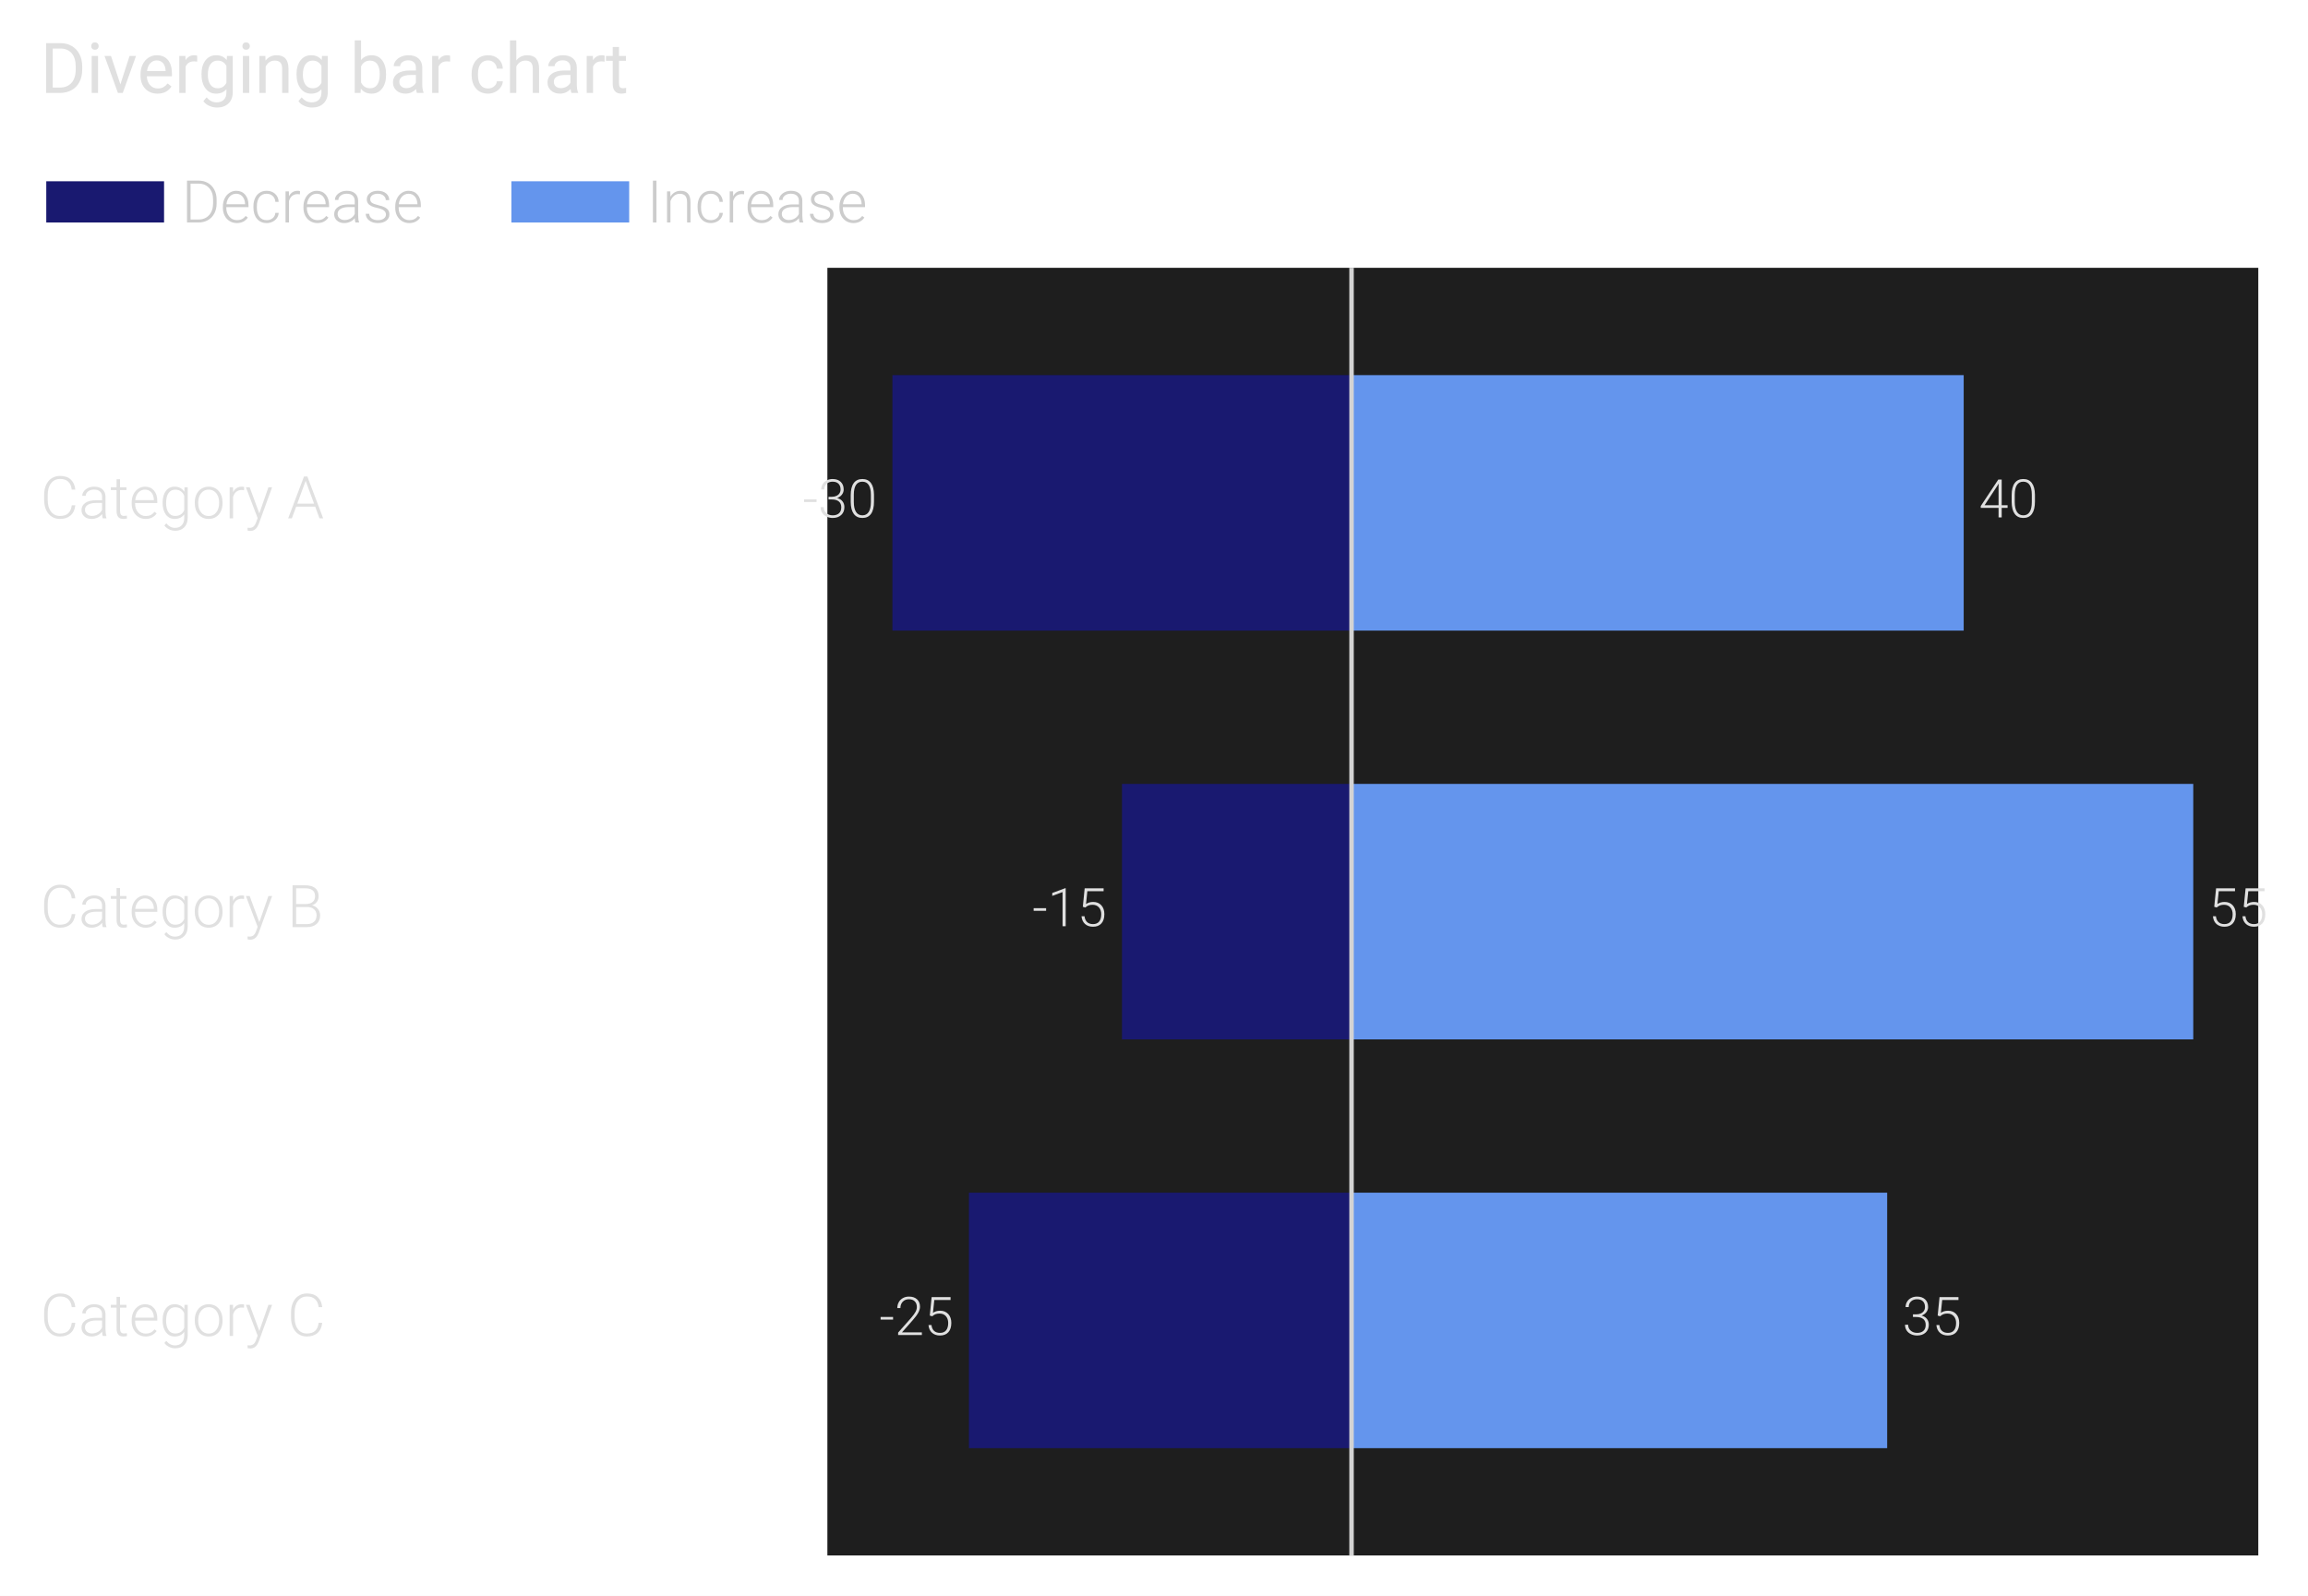
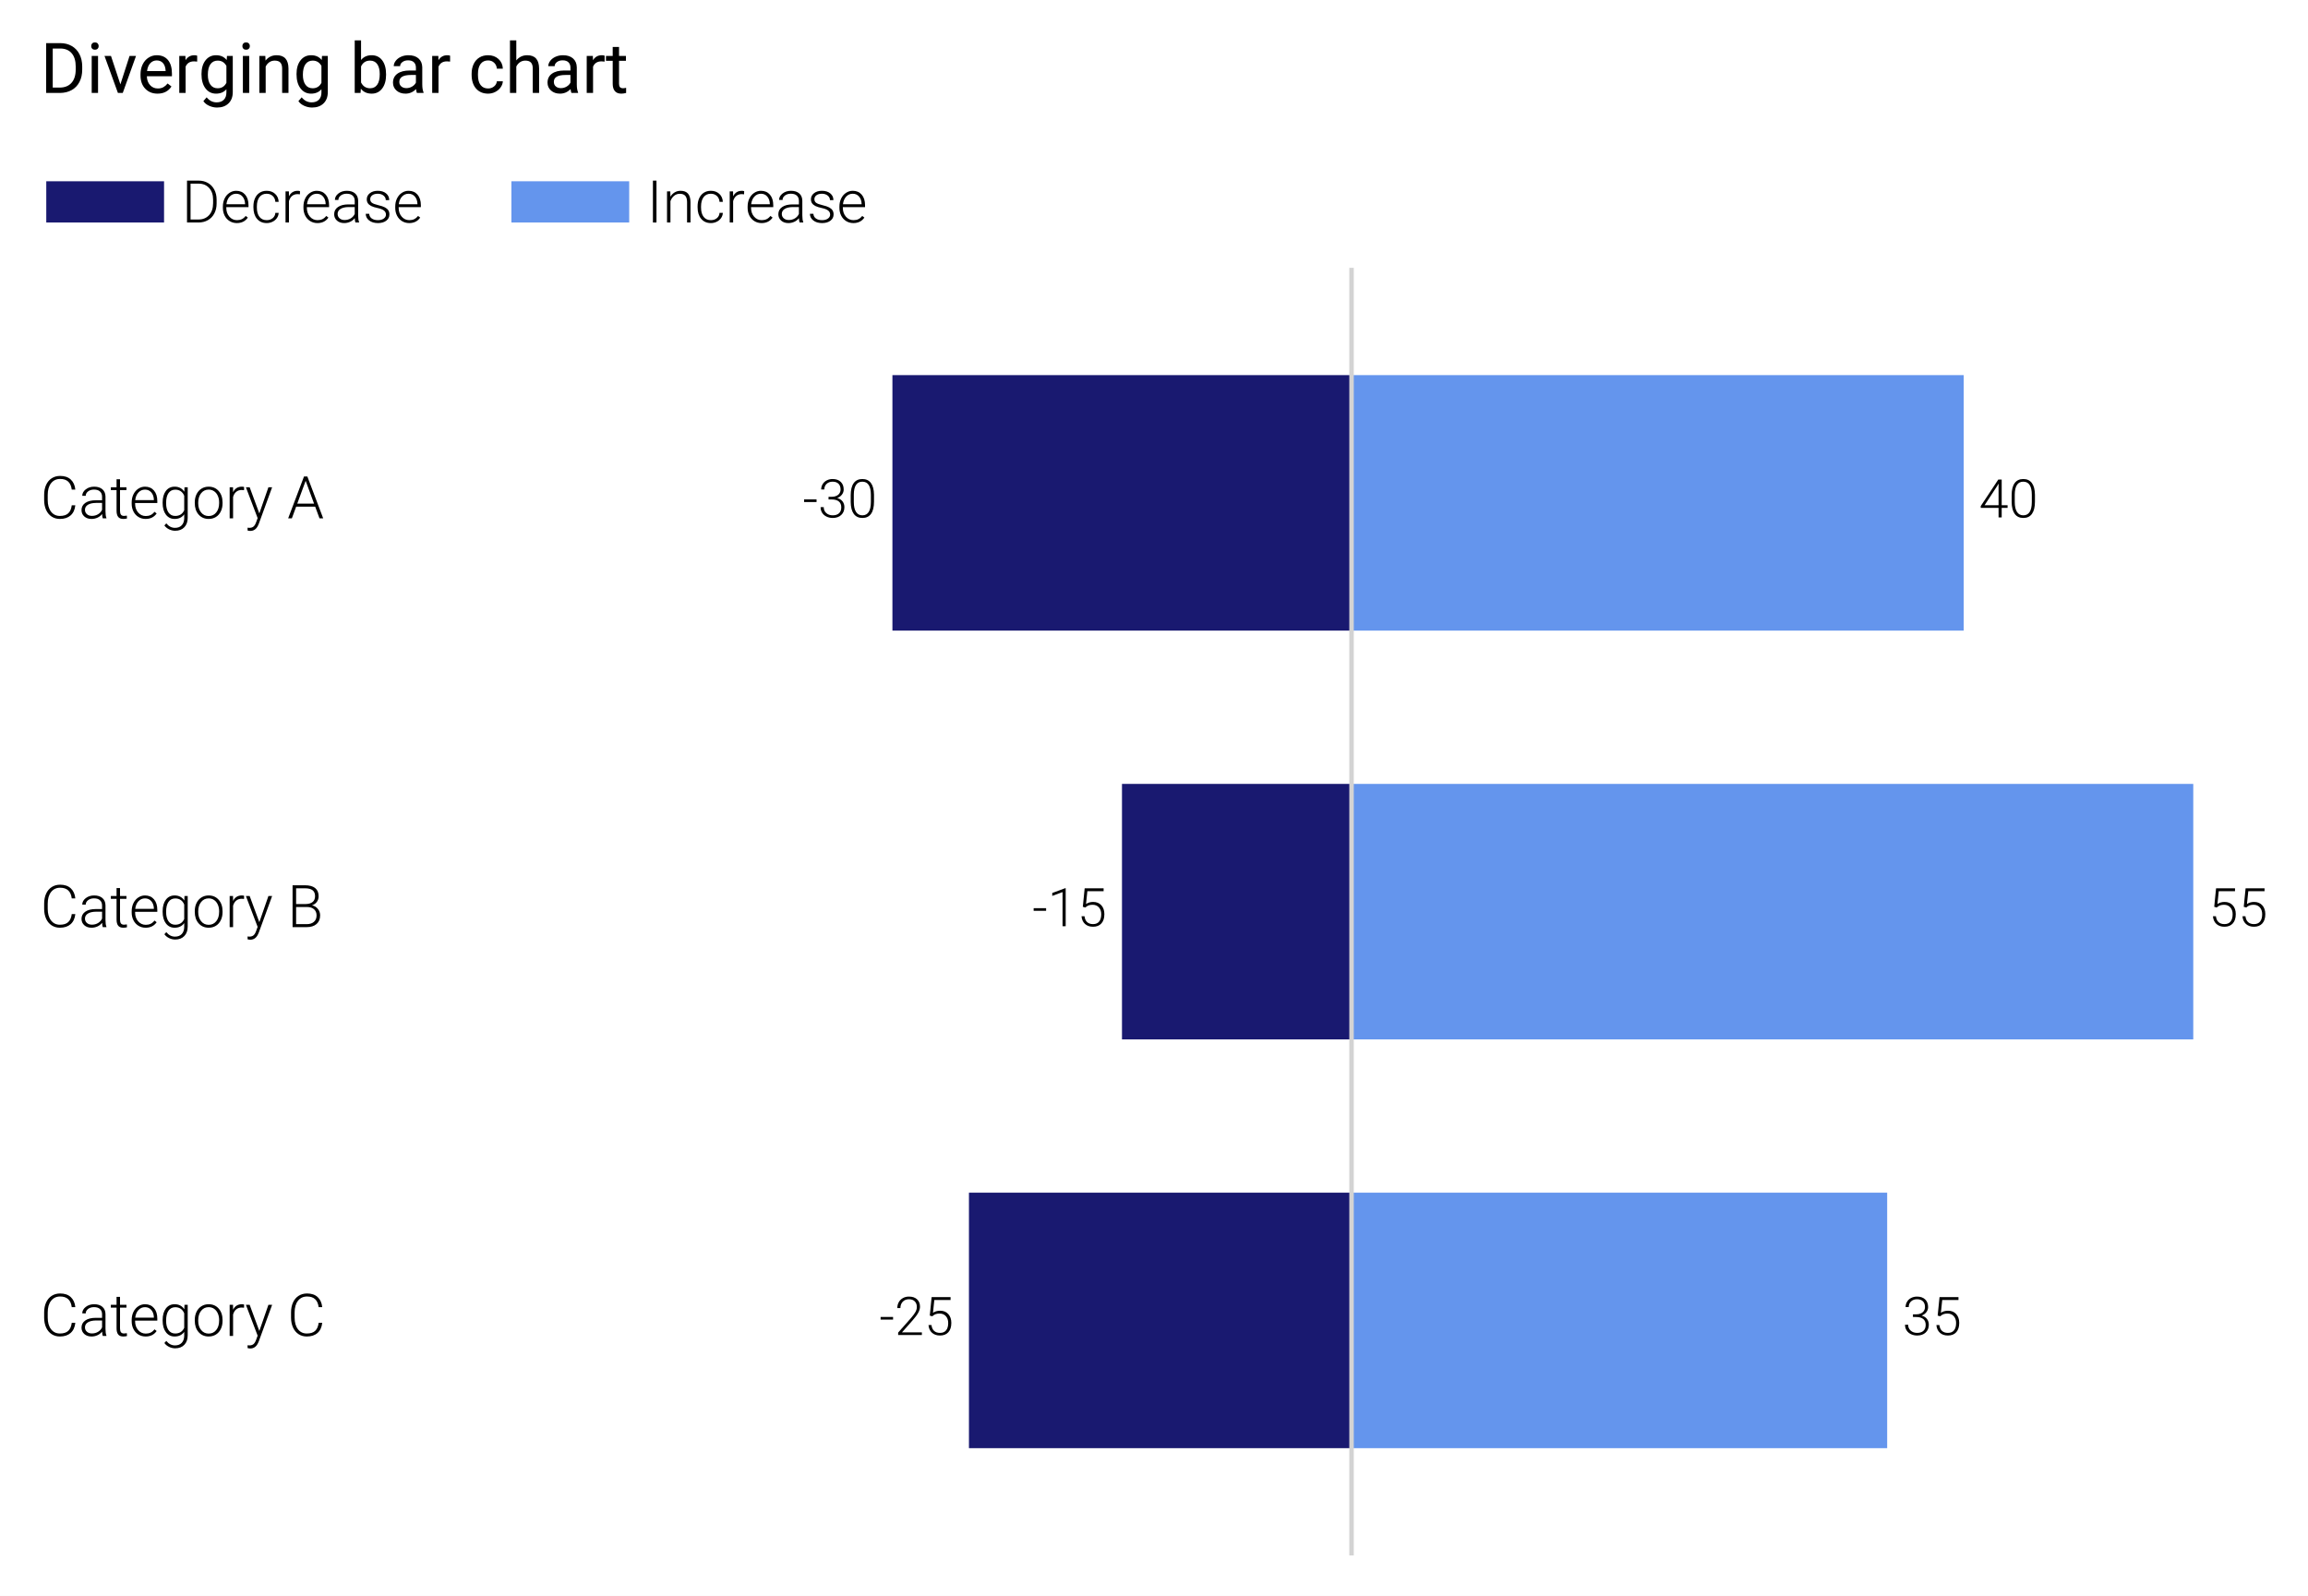
<svg xmlns="http://www.w3.org/2000/svg" xmlns:xlink="http://www.w3.org/1999/xlink" width="411.495pt" height="284.562pt" viewBox="0 0 411.495 284.562" version="1.1">
  <defs>
    <style type="text/css">*{stroke-linejoin: round; stroke-linecap: butt}</style>
  </defs>
  <g id="figure_1">
    <g id="patch_1">
      <path d="M 0 284.562  L 411.495 284.562  L 411.495 0  L 0 0  z " style="fill: #ffffff" />
    </g>
    <g id="axes_1">
      <g id="patch_2">
-         <path d="M 147.515 277.362  L 402.633 277.362  L 402.633 47.756  L 147.515 47.756  z " style="fill: #1e1e1e" />
+         <path d="M 147.515 277.362  L 402.633 277.362  L 402.633 47.756  L 147.515 47.756  z " style="fill: #ffffff" />
      </g>
      <g id="matplotlib.axis_1" />
      <g id="matplotlib.axis_2" />
      <g id="patch_3">
        <path d="M 240.967 258.229  L 172.754 258.229  L 172.754 212.672  L 240.967 212.672  z " clip-path="url(#p7fe0272d4f)" style="fill: #191970" />
      </g>
      <g id="patch_4">
        <path d="M 240.967 185.338  L 200.039 185.338  L 200.039 139.781  L 240.967 139.781  z " clip-path="url(#p7fe0272d4f)" style="fill: #191970" />
      </g>
      <g id="patch_5">
        <path d="M 240.967 112.447  L 159.111 112.447  L 159.111 66.89  L 240.967 66.89  z " clip-path="url(#p7fe0272d4f)" style="fill: #191970" />
      </g>
      <g id="patch_6">
        <path d="M 240.967 258.229  L 336.466 258.229  L 336.466 212.672  L 240.967 212.672  z " clip-path="url(#p7fe0272d4f)" style="fill: #6495ed" />
      </g>
      <g id="patch_7">
        <path d="M 240.967 185.338  L 391.037 185.338  L 391.037 139.781  L 240.967 139.781  z " clip-path="url(#p7fe0272d4f)" style="fill: #6495ed" />
      </g>
      <g id="patch_8">
        <path d="M 240.967 112.447  L 350.109 112.447  L 350.109 66.89  L 240.967 66.89  z " clip-path="url(#p7fe0272d4f)" style="fill: #6495ed" />
      </g>
      <g id="line2d_1">
        <path d="M 240.967 277.362  L 240.967 47.756  " clip-path="url(#p7fe0272d4f)" style="fill: none; stroke: #d3d3d3; stroke-width: 0.8; stroke-linecap: square" />
      </g>
      <g id="text_1">
-         <g style="fill: #e0e0e0" transform="translate(7.2 238.213) scale(0.105 -0.105)">
+         <g transform="translate(7.2 238.213) scale(0.105 -0.105)">
          <defs>
            <path id="Roboto-Light-43" d="M 3797 1419  Q 3719 700 3283 318  Q 2847 -63 2122 -63  Q 1616 -63 1227 190  Q 838 444 625 908  Q 413 1372 409 1969  L 409 2559  Q 409 3166 621 3634  Q 834 4103 1232 4358  Q 1631 4613 2150 4613  Q 2881 4613 3304 4217  Q 3728 3822 3797 3125  L 3409 3125  Q 3266 4284 2150 4284  Q 1531 4284 1164 3821  Q 797 3359 797 2544  L 797 1988  Q 797 1200 1155 731  Q 1513 263 2122 263  Q 2725 263 3031 552  Q 3338 841 3409 1419  L 3797 1419  z " transform="scale(0.015625)" />
            <path id="Roboto-Light-61" d="M 2622 0  Q 2566 159 2550 472  Q 2353 216 2048 76  Q 1744 -63 1403 -63  Q 916 -63 614 209  Q 313 481 313 897  Q 313 1391 723 1678  Q 1134 1966 1869 1966  L 2547 1966  L 2547 2350  Q 2547 2713 2323 2920  Q 2100 3128 1672 3128  Q 1281 3128 1025 2928  Q 769 2728 769 2447  L 394 2450  Q 394 2853 769 3148  Q 1144 3444 1691 3444  Q 2256 3444 2582 3161  Q 2909 2878 2919 2372  L 2919 772  Q 2919 281 3022 38  L 3022 0  L 2622 0  z M 1447 269  Q 1822 269 2117 450  Q 2413 631 2547 934  L 2547 1678  L 1878 1678  Q 1319 1672 1003 1473  Q 688 1275 688 928  Q 688 644 898 456  Q 1109 269 1447 269  z " transform="scale(0.015625)" />
            <path id="Roboto-Light-74" d="M 1069 4247  L 1069 3381  L 1769 3381  L 1769 3075  L 1069 3075  L 1069 822  Q 1069 541 1170 403  Q 1272 266 1509 266  Q 1603 266 1813 297  L 1828 -9  Q 1681 -63 1428 -63  Q 1044 -63 869 160  Q 694 384 694 819  L 694 3075  L 72 3075  L 72 3381  L 694 3381  L 694 4247  L 1069 4247  z " transform="scale(0.015625)" />
            <path id="Roboto-Light-65" d="M 1797 -63  Q 1366 -63 1017 150  Q 669 363 475 742  Q 281 1122 281 1594  L 281 1728  Q 281 2216 470 2606  Q 659 2997 996 3220  Q 1334 3444 1728 3444  Q 2344 3444 2705 3023  Q 3066 2603 3066 1875  L 3066 1666  L 653 1666  L 653 1594  Q 653 1019 983 636  Q 1313 253 1813 253  Q 2113 253 2342 362  Q 2572 472 2759 713  L 2994 534  Q 2581 -63 1797 -63  z M 1728 3125  Q 1306 3125 1017 2815  Q 728 2506 666 1984  L 2694 1984  L 2694 2025  Q 2678 2513 2415 2819  Q 2153 3125 1728 3125  z " transform="scale(0.015625)" />
            <path id="Roboto-Light-67" d="M 338 1722  Q 338 2516 689 2980  Q 1041 3444 1644 3444  Q 2334 3444 2694 2894  L 2713 3381  L 3063 3381  L 3063 69  Q 3063 -584 2697 -965  Q 2331 -1347 1706 -1347  Q 1353 -1347 1033 -1189  Q 713 -1031 528 -769  L 738 -544  Q 1134 -1031 1681 -1031  Q 2150 -1031 2412 -754  Q 2675 -478 2684 13  L 2684 438  Q 2325 -63 1638 -63  Q 1050 -63 694 406  Q 338 875 338 1672  L 338 1722  z M 716 1656  Q 716 1009 975 636  Q 1234 263 1706 263  Q 2397 263 2684 881  L 2684 2453  Q 2553 2778 2306 2948  Q 2059 3119 1713 3119  Q 1241 3119 978 2748  Q 716 2378 716 1656  z " transform="scale(0.015625)" />
            <path id="Roboto-Light-6f" d="M 281 1741  Q 281 2228 470 2618  Q 659 3009 1004 3226  Q 1350 3444 1788 3444  Q 2463 3444 2881 2970  Q 3300 2497 3300 1716  L 3300 1638  Q 3300 1147 3111 755  Q 2922 363 2578 150  Q 2234 -63 1794 -63  Q 1122 -63 701 410  Q 281 884 281 1666  L 281 1741  z M 656 1638  Q 656 1031 970 642  Q 1284 253 1794 253  Q 2300 253 2614 642  Q 2928 1031 2928 1669  L 2928 1741  Q 2928 2128 2784 2450  Q 2641 2772 2381 2948  Q 2122 3125 1788 3125  Q 1288 3125 972 2733  Q 656 2341 656 1706  L 656 1638  z " transform="scale(0.015625)" />
            <path id="Roboto-Light-72" d="M 2050 3063  Q 1931 3084 1797 3084  Q 1447 3084 1205 2889  Q 963 2694 859 2322  L 859 0  L 488 0  L 488 3381  L 853 3381  L 859 2844  Q 1156 3444 1813 3444  Q 1969 3444 2059 3403  L 2050 3063  z " transform="scale(0.015625)" />
            <path id="Roboto-Light-79" d="M 1559 538  L 2547 3381  L 2950 3381  L 1506 -575  L 1431 -750  Q 1153 -1366 572 -1366  Q 438 -1366 284 -1322  L 281 -1013  L 475 -1031  Q 750 -1031 920 -895  Q 1091 -759 1209 -428  L 1375 28  L 100 3381  L 509 3381  L 1559 538  z " transform="scale(0.015625)" />
            <path id="Roboto-Light-20" transform="scale(0.015625)" />
          </defs>
          <use xlink:href="#Roboto-Light-43" />
          <use xlink:href="#Roboto-Light-61" transform="translate(64.94141 0)" />
          <use xlink:href="#Roboto-Light-74" transform="translate(118.5059 0)" />
          <use xlink:href="#Roboto-Light-65" transform="translate(150.6348 0)" />
          <use xlink:href="#Roboto-Light-67" transform="translate(202.2949 0)" />
          <use xlink:href="#Roboto-Light-6f" transform="translate(257.7637 0)" />
          <use xlink:href="#Roboto-Light-72" transform="translate(313.7695 0)" />
          <use xlink:href="#Roboto-Light-79" transform="translate(347.4121 0)" />
          <use xlink:href="#Roboto-Light-20" transform="translate(394.9219 0)" />
          <use xlink:href="#Roboto-Light-43" transform="translate(419.2383 0)" />
        </g>
      </g>
      <g id="text_2">
-         <g style="fill: #e0e0e0" transform="translate(7.2 165.3221) scale(0.105 -0.105)">
+         <g transform="translate(7.2 165.3221) scale(0.105 -0.105)">
          <defs>
            <path id="Roboto-Light-42" d="M 575 0  L 575 4550  L 1919 4550  Q 2650 4550 3028 4248  Q 3406 3947 3406 3359  Q 3406 3006 3214 2745  Q 3022 2484 2688 2372  Q 3084 2284 3326 1981  Q 3569 1678 3569 1281  Q 3569 678 3180 339  Q 2791 0 2097 0  L 575 0  z M 959 2188  L 959 325  L 2113 325  Q 2606 325 2895 576  Q 3184 828 3184 1275  Q 3184 1697 2907 1942  Q 2631 2188 2144 2188  L 959 2188  z M 959 2509  L 2009 2509  Q 2491 2519 2755 2736  Q 3019 2953 3019 3369  Q 3019 3806 2745 4014  Q 2472 4222 1919 4222  L 959 4222  L 959 2509  z " transform="scale(0.015625)" />
          </defs>
          <use xlink:href="#Roboto-Light-43" />
          <use xlink:href="#Roboto-Light-61" transform="translate(64.94141 0)" />
          <use xlink:href="#Roboto-Light-74" transform="translate(118.5059 0)" />
          <use xlink:href="#Roboto-Light-65" transform="translate(150.6348 0)" />
          <use xlink:href="#Roboto-Light-67" transform="translate(202.2949 0)" />
          <use xlink:href="#Roboto-Light-6f" transform="translate(257.7637 0)" />
          <use xlink:href="#Roboto-Light-72" transform="translate(313.7695 0)" />
          <use xlink:href="#Roboto-Light-79" transform="translate(347.4121 0)" />
          <use xlink:href="#Roboto-Light-20" transform="translate(394.9219 0)" />
          <use xlink:href="#Roboto-Light-42" transform="translate(419.2383 0)" />
        </g>
      </g>
      <g id="text_3">
-         <g style="fill: #e0e0e0" transform="translate(7.2 92.43118) scale(0.105 -0.105)">
+         <g transform="translate(7.2 92.43118) scale(0.105 -0.105)">
          <defs>
            <path id="Roboto-Light-41" d="M 3031 1275  L 966 1275  L 497 0  L 94 0  L 1816 4550  L 2181 4550  L 3903 0  L 3503 0  L 3031 1275  z M 1084 1603  L 2909 1603  L 1997 4081  L 1084 1603  z " transform="scale(0.015625)" />
          </defs>
          <use xlink:href="#Roboto-Light-43" />
          <use xlink:href="#Roboto-Light-61" transform="translate(64.94141 0)" />
          <use xlink:href="#Roboto-Light-74" transform="translate(118.5059 0)" />
          <use xlink:href="#Roboto-Light-65" transform="translate(150.6348 0)" />
          <use xlink:href="#Roboto-Light-67" transform="translate(202.2949 0)" />
          <use xlink:href="#Roboto-Light-6f" transform="translate(257.7637 0)" />
          <use xlink:href="#Roboto-Light-72" transform="translate(313.7695 0)" />
          <use xlink:href="#Roboto-Light-79" transform="translate(347.4121 0)" />
          <use xlink:href="#Roboto-Light-20" transform="translate(394.9219 0)" />
          <use xlink:href="#Roboto-Light-41" transform="translate(419.2383 0)" />
        </g>
      </g>
      <g id="text_4">
-         <g style="fill: #e0e0e0" transform="translate(156.7773 238.0478) scale(0.095 -0.095)">
+         <g transform="translate(156.7773 238.0478) scale(0.095 -0.095)">
          <defs>
            <path id="Roboto-Light-2d" d="M 1650 1850  L 153 1850  L 153 2166  L 1650 2166  L 1650 1850  z " transform="scale(0.015625)" />
            <path id="Roboto-Light-32" d="M 3278 0  L 428 0  L 428 288  L 1988 2056  Q 2375 2503 2525 2793  Q 2675 3084 2675 3359  Q 2675 3791 2422 4042  Q 2169 4294 1725 4294  Q 1266 4294 983 4000  Q 700 3706 700 3238  L 328 3238  Q 328 3622 501 3937  Q 675 4253 995 4433  Q 1316 4613 1725 4613  Q 2350 4613 2701 4284  Q 3053 3956 3053 3391  Q 3053 3072 2854 2694  Q 2656 2316 2156 1750  L 888 316  L 3278 316  L 3278 0  z " transform="scale(0.015625)" />
            <path id="Roboto-Light-35" d="M 681 2331  L 903 4550  L 3178 4550  L 3178 4203  L 1225 4203  L 1066 2666  Q 1431 2916 1922 2916  Q 2538 2916 2903 2516  Q 3269 2116 3269 1450  Q 3269 731 2912 334  Q 2556 -63 1909 -63  Q 1316 -63 947 268  Q 578 600 525 1197  L 884 1197  Q 938 731 1200 492  Q 1463 253 1909 253  Q 2397 253 2645 562  Q 2894 872 2894 1444  Q 2894 1944 2616 2259  Q 2338 2575 1856 2575  Q 1591 2575 1394 2508  Q 1197 2441 978 2247  L 681 2331  z " transform="scale(0.015625)" />
          </defs>
          <use xlink:href="#Roboto-Light-2d" />
          <use xlink:href="#Roboto-Light-32" transform="translate(28.61328 0)" />
          <use xlink:href="#Roboto-Light-35" transform="translate(84.0332 0)" />
        </g>
      </g>
      <g id="text_5">
-         <g style="fill: #e0e0e0" transform="translate(184.0627 165.1569) scale(0.095 -0.095)">
+         <g transform="translate(184.0627 165.1569) scale(0.095 -0.095)">
          <defs>
            <path id="Roboto-Light-31" d="M 2169 0  L 1794 0  L 1794 4100  L 556 3641  L 556 3991  L 2106 4566  L 2169 4566  L 2169 0  z " transform="scale(0.015625)" />
          </defs>
          <use xlink:href="#Roboto-Light-2d" />
          <use xlink:href="#Roboto-Light-31" transform="translate(28.61328 0)" />
          <use xlink:href="#Roboto-Light-35" transform="translate(84.0332 0)" />
        </g>
      </g>
      <g id="text_6">
-         <g style="fill: #e0e0e0" transform="translate(143.1347 92.26602) scale(0.095 -0.095)">
+         <g transform="translate(143.1347 92.26602) scale(0.095 -0.095)">
          <defs>
            <path id="Roboto-Light-33" d="M 1259 2478  L 1647 2478  Q 1969 2478 2209 2592  Q 2450 2706 2576 2904  Q 2703 3103 2703 3363  Q 2703 3800 2456 4047  Q 2209 4294 1747 4294  Q 1309 4294 1029 4036  Q 750 3778 750 3356  L 375 3356  Q 375 3709 553 4001  Q 731 4294 1047 4453  Q 1363 4613 1747 4613  Q 2366 4613 2722 4275  Q 3078 3938 3078 3350  Q 3078 3022 2870 2745  Q 2663 2469 2300 2331  Q 2725 2213 2944 1923  Q 3163 1634 3163 1234  Q 3163 650 2781 293  Q 2400 -63 1763 -63  Q 1356 -63 1017 100  Q 678 263 492 555  Q 306 847 306 1234  L 681 1234  Q 681 800 984 526  Q 1288 253 1763 253  Q 2247 253 2517 501  Q 2788 750 2788 1222  Q 2788 1678 2495 1918  Q 2203 2159 1634 2159  L 1259 2159  L 1259 2478  z " transform="scale(0.015625)" />
            <path id="Roboto-Light-30" d="M 3172 1897  Q 3172 934 2819 435  Q 2466 -63 1778 -63  Q 1103 -63 743 426  Q 384 916 375 1850  L 375 2666  Q 375 3625 731 4119  Q 1088 4613 1772 4613  Q 2447 4613 2803 4136  Q 3159 3659 3172 2731  L 3172 1897  z M 2797 2713  Q 2797 3494 2542 3894  Q 2288 4294 1772 4294  Q 1266 4294 1009 3903  Q 753 3513 747 2750  L 747 1856  Q 747 1078 1011 665  Q 1275 253 1778 253  Q 2278 253 2536 656  Q 2794 1059 2797 1838  L 2797 2713  z " transform="scale(0.015625)" />
          </defs>
          <use xlink:href="#Roboto-Light-2d" />
          <use xlink:href="#Roboto-Light-33" transform="translate(28.61328 0)" />
          <use xlink:href="#Roboto-Light-30" transform="translate(84.0332 0)" />
        </g>
      </g>
      <g id="text_7">
-         <g style="fill: #e0e0e0" transform="translate(339.1946 238.0478) scale(0.095 -0.095)">
+         <g transform="translate(339.1946 238.0478) scale(0.095 -0.095)">
          <use xlink:href="#Roboto-Light-33" />
          <use xlink:href="#Roboto-Light-35" transform="translate(55.41992 0)" />
        </g>
      </g>
      <g id="text_8">
-         <g style="fill: #e0e0e0" transform="translate(393.7653 165.1569) scale(0.095 -0.095)">
+         <g transform="translate(393.7653 165.1569) scale(0.095 -0.095)">
          <use xlink:href="#Roboto-Light-35" />
          <use xlink:href="#Roboto-Light-35" transform="translate(55.41992 0)" />
        </g>
      </g>
      <g id="text_9">
-         <g style="fill: #e0e0e0" transform="translate(352.8373 92.26602) scale(0.095 -0.095)">
+         <g transform="translate(352.8373 92.26602) scale(0.095 -0.095)">
          <defs>
            <path id="Roboto-Light-34" d="M 2725 1466  L 3434 1466  L 3434 1150  L 2725 1150  L 2725 0  L 2350 0  L 2350 1150  L 209 1150  L 209 1363  L 2316 4550  L 2725 4550  L 2725 1466  z M 669 1466  L 2350 1466  L 2350 4066  L 2184 3778  L 669 1466  z " transform="scale(0.015625)" />
          </defs>
          <use xlink:href="#Roboto-Light-34" />
          <use xlink:href="#Roboto-Light-30" transform="translate(55.41992 0)" />
        </g>
      </g>
    </g>
    <g id="text_10">
-       <g style="fill: #e0e0e0" transform="translate(7.2 16.575) scale(0.125 -0.125)">
+       <g transform="translate(7.2 16.575) scale(0.125 -0.125)">
        <defs>
          <path id="Roboto-Regular-44" d="M 528 0  L 528 4550  L 1813 4550  Q 2406 4550 2862 4287  Q 3319 4025 3567 3540  Q 3816 3056 3819 2428  L 3819 2138  Q 3819 1494 3570 1009  Q 3322 525 2861 265  Q 2400 6 1788 0  L 528 0  z M 1128 4056  L 1128 491  L 1759 491  Q 2453 491 2839 922  Q 3225 1353 3225 2150  L 3225 2416  Q 3225 3191 2861 3620  Q 2497 4050 1828 4056  L 1128 4056  z " transform="scale(0.015625)" />
          <path id="Roboto-Regular-69" d="M 1066 0  L 488 0  L 488 3381  L 1066 3381  L 1066 0  z M 441 4278  Q 441 4419 527 4516  Q 613 4613 781 4613  Q 950 4613 1037 4516  Q 1125 4419 1125 4278  Q 1125 4138 1037 4044  Q 950 3950 781 3950  Q 613 3950 527 4044  Q 441 4138 441 4278  z " transform="scale(0.015625)" />
          <path id="Roboto-Regular-76" d="M 1553 784  L 2391 3381  L 2981 3381  L 1769 0  L 1328 0  L 103 3381  L 694 3381  L 1553 784  z " transform="scale(0.015625)" />
          <path id="Roboto-Regular-65" d="M 1841 -63  Q 1153 -63 722 389  Q 291 841 291 1597  L 291 1703  Q 291 2206 483 2601  Q 675 2997 1020 3220  Q 1366 3444 1769 3444  Q 2428 3444 2793 3009  Q 3159 2575 3159 1766  L 3159 1525  L 869 1525  Q 881 1025 1161 717  Q 1441 409 1872 409  Q 2178 409 2390 534  Q 2603 659 2763 866  L 3116 591  Q 2691 -63 1841 -63  z M 1769 2969  Q 1419 2969 1181 2714  Q 944 2459 888 2000  L 2581 2000  L 2581 2044  Q 2556 2484 2343 2726  Q 2131 2969 1769 2969  z " transform="scale(0.015625)" />
          <path id="Roboto-Regular-72" d="M 2072 2863  Q 1941 2884 1788 2884  Q 1219 2884 1016 2400  L 1016 0  L 438 0  L 438 3381  L 1000 3381  L 1009 2991  Q 1294 3444 1816 3444  Q 1984 3444 2072 3400  L 2072 2863  z " transform="scale(0.015625)" />
          <path id="Roboto-Regular-67" d="M 300 1719  Q 300 2509 665 2976  Q 1031 3444 1634 3444  Q 2253 3444 2600 3006  L 2628 3381  L 3156 3381  L 3156 81  Q 3156 -575 2767 -953  Q 2378 -1331 1722 -1331  Q 1356 -1331 1006 -1175  Q 656 -1019 472 -747  L 772 -400  Q 1144 -859 1681 -859  Q 2103 -859 2339 -621  Q 2575 -384 2575 47  L 2575 338  Q 2228 -63 1628 -63  Q 1034 -63 667 415  Q 300 894 300 1719  z M 881 1653  Q 881 1081 1115 754  Q 1350 428 1772 428  Q 2319 428 2575 925  L 2575 2469  Q 2309 2953 1778 2953  Q 1356 2953 1118 2625  Q 881 2297 881 1653  z " transform="scale(0.015625)" />
          <path id="Roboto-Regular-6e" d="M 984 3381  L 1003 2956  Q 1391 3444 2016 3444  Q 3088 3444 3097 2234  L 3097 0  L 2519 0  L 2519 2238  Q 2516 2603 2352 2778  Q 2188 2953 1841 2953  Q 1559 2953 1346 2803  Q 1134 2653 1016 2409  L 1016 0  L 438 0  L 438 3381  L 984 3381  z " transform="scale(0.015625)" />
          <path id="Roboto-Regular-20" transform="scale(0.015625)" />
          <path id="Roboto-Regular-62" d="M 3300 1653  Q 3300 878 2944 407  Q 2588 -63 1988 -63  Q 1347 -63 997 391  L 969 0  L 438 0  L 438 4800  L 1016 4800  L 1016 3009  Q 1366 3444 1981 3444  Q 2597 3444 2948 2978  Q 3300 2513 3300 1703  L 3300 1653  z M 2722 1719  Q 2722 2309 2494 2631  Q 2266 2953 1838 2953  Q 1266 2953 1016 2422  L 1016 959  Q 1281 428 1844 428  Q 2259 428 2490 750  Q 2722 1072 2722 1719  z " transform="scale(0.015625)" />
          <path id="Roboto-Regular-61" d="M 2525 0  Q 2475 100 2444 356  Q 2041 -63 1481 -63  Q 981 -63 661 220  Q 341 503 341 938  Q 341 1466 742 1758  Q 1144 2050 1872 2050  L 2434 2050  L 2434 2316  Q 2434 2619 2253 2798  Q 2072 2978 1719 2978  Q 1409 2978 1200 2822  Q 991 2666 991 2444  L 409 2444  Q 409 2697 589 2933  Q 769 3169 1076 3306  Q 1384 3444 1753 3444  Q 2338 3444 2669 3151  Q 3000 2859 3013 2347  L 3013 791  Q 3013 325 3131 50  L 3131 0  L 2525 0  z M 1566 441  Q 1838 441 2081 581  Q 2325 722 2434 947  L 2434 1641  L 1981 1641  Q 919 1641 919 1019  Q 919 747 1100 594  Q 1281 441 1566 441  z " transform="scale(0.015625)" />
          <path id="Roboto-Regular-63" d="M 1794 409  Q 2103 409 2334 596  Q 2566 784 2591 1066  L 3138 1066  Q 3122 775 2937 512  Q 2753 250 2445 93  Q 2138 -63 1794 -63  Q 1103 -63 695 398  Q 288 859 288 1659  L 288 1756  Q 288 2250 469 2634  Q 650 3019 989 3231  Q 1328 3444 1791 3444  Q 2359 3444 2736 3103  Q 3113 2763 3138 2219  L 2591 2219  Q 2566 2547 2342 2758  Q 2119 2969 1791 2969  Q 1350 2969 1108 2651  Q 866 2334 866 1734  L 866 1625  Q 866 1041 1106 725  Q 1347 409 1794 409  z " transform="scale(0.015625)" />
          <path id="Roboto-Regular-68" d="M 1016 2972  Q 1400 3444 2016 3444  Q 3088 3444 3097 2234  L 3097 0  L 2519 0  L 2519 2238  Q 2516 2603 2352 2778  Q 2188 2953 1841 2953  Q 1559 2953 1346 2803  Q 1134 2653 1016 2409  L 1016 0  L 438 0  L 438 4800  L 1016 4800  L 1016 2972  z " transform="scale(0.015625)" />
          <path id="Roboto-Regular-74" d="M 1222 4200  L 1222 3381  L 1853 3381  L 1853 2934  L 1222 2934  L 1222 838  Q 1222 634 1306 532  Q 1391 431 1594 431  Q 1694 431 1869 469  L 1869 0  Q 1641 -63 1425 -63  Q 1038 -63 841 171  Q 644 406 644 838  L 644 2934  L 28 2934  L 28 3381  L 644 3381  L 644 4200  L 1222 4200  z " transform="scale(0.015625)" />
        </defs>
        <use xlink:href="#Roboto-Regular-44" />
        <use xlink:href="#Roboto-Regular-69" transform="translate(65.57617 0)" />
        <use xlink:href="#Roboto-Regular-76" transform="translate(89.84375 0)" />
        <use xlink:href="#Roboto-Regular-65" transform="translate(138.2812 0)" />
        <use xlink:href="#Roboto-Regular-72" transform="translate(191.2598 0)" />
        <use xlink:href="#Roboto-Regular-67" transform="translate(225.0977 0)" />
        <use xlink:href="#Roboto-Regular-69" transform="translate(281.2012 0)" />
        <use xlink:href="#Roboto-Regular-6e" transform="translate(305.4688 0)" />
        <use xlink:href="#Roboto-Regular-67" transform="translate(360.6445 0)" />
        <use xlink:href="#Roboto-Regular-20" transform="translate(416.748 0)" />
        <use xlink:href="#Roboto-Regular-62" transform="translate(441.5039 0)" />
        <use xlink:href="#Roboto-Regular-61" transform="translate(497.6074 0)" />
        <use xlink:href="#Roboto-Regular-72" transform="translate(552.002 0)" />
        <use xlink:href="#Roboto-Regular-20" transform="translate(585.8398 0)" />
        <use xlink:href="#Roboto-Regular-63" transform="translate(610.5957 0)" />
        <use xlink:href="#Roboto-Regular-68" transform="translate(662.9395 0)" />
        <use xlink:href="#Roboto-Regular-61" transform="translate(718.0176 0)" />
        <use xlink:href="#Roboto-Regular-72" transform="translate(772.4121 0)" />
        <use xlink:href="#Roboto-Regular-74" transform="translate(806.25 0)" />
      </g>
    </g>
    <g id="legend_1">
      <g id="patch_9">
        <path d="M 8.25 39.673  L 29.25 39.673  L 29.25 32.323  L 8.25 32.323  z " style="fill: #191970" />
      </g>
      <g id="text_11">
-         <g style="fill: #cccccc" transform="translate(32.4 39.67323) scale(0.105 -0.105)">
+         <g transform="translate(32.4 39.67323) scale(0.105 -0.105)">
          <defs>
            <path id="Roboto-Light-44" d="M 575 0  L 575 4550  L 1847 4550  Q 2406 4550 2850 4295  Q 3294 4041 3542 3566  Q 3791 3091 3791 2484  L 3791 2066  Q 3791 1456 3544 984  Q 3297 513 2848 256  Q 2400 0 1819 0  L 575 0  z M 959 4222  L 959 325  L 1822 325  Q 2541 325 2975 801  Q 3409 1278 3409 2091  L 3409 2491  Q 3409 3275 2981 3747  Q 2553 4219 1853 4222  L 959 4222  z " transform="scale(0.015625)" />
            <path id="Roboto-Light-63" d="M 1738 253  Q 2128 253 2392 473  Q 2656 694 2678 1044  L 3038 1044  Q 3022 734 2844 479  Q 2666 225 2370 81  Q 2075 -63 1738 -63  Q 1072 -63 683 400  Q 294 863 294 1644  L 294 1756  Q 294 2256 469 2640  Q 644 3025 970 3234  Q 1297 3444 1734 3444  Q 2291 3444 2652 3112  Q 3013 2781 3038 2241  L 2678 2241  Q 2653 2638 2392 2881  Q 2131 3125 1734 3125  Q 1228 3125 948 2759  Q 669 2394 669 1734  L 669 1625  Q 669 978 948 615  Q 1228 253 1738 253  z " transform="scale(0.015625)" />
            <path id="Roboto-Light-73" d="M 2513 859  Q 2513 1138 2289 1306  Q 2066 1475 1616 1570  Q 1166 1666 917 1789  Q 669 1913 548 2091  Q 428 2269 428 2522  Q 428 2922 762 3183  Q 1097 3444 1619 3444  Q 2184 3444 2526 3164  Q 2869 2884 2869 2434  L 2494 2434  Q 2494 2731 2245 2928  Q 1997 3125 1619 3125  Q 1250 3125 1026 2961  Q 803 2797 803 2534  Q 803 2281 989 2142  Q 1175 2003 1667 1887  Q 2159 1772 2404 1640  Q 2650 1509 2769 1325  Q 2888 1141 2888 878  Q 2888 450 2542 193  Q 2197 -63 1641 -63  Q 1050 -63 683 223  Q 316 509 316 947  L 691 947  Q 713 619 967 436  Q 1222 253 1641 253  Q 2031 253 2272 425  Q 2513 597 2513 859  z " transform="scale(0.015625)" />
          </defs>
          <use xlink:href="#Roboto-Light-44" />
          <use xlink:href="#Roboto-Light-65" transform="translate(65.47852 0)" />
          <use xlink:href="#Roboto-Light-63" transform="translate(117.1387 0)" />
          <use xlink:href="#Roboto-Light-72" transform="translate(168.6523 0)" />
          <use xlink:href="#Roboto-Light-65" transform="translate(202.2949 0)" />
          <use xlink:href="#Roboto-Light-61" transform="translate(253.9551 0)" />
          <use xlink:href="#Roboto-Light-73" transform="translate(307.5195 0)" />
          <use xlink:href="#Roboto-Light-65" transform="translate(358.1543 0)" />
        </g>
      </g>
      <g id="patch_10">
        <path d="M 91.18 39.673  L 112.18 39.673  L 112.18 32.323  L 91.18 32.323  z " style="fill: #6495ed" />
      </g>
      <g id="text_12">
-         <g style="fill: #cccccc" transform="translate(115.3303 39.67323) scale(0.105 -0.105)">
+         <g transform="translate(115.3303 39.67323) scale(0.105 -0.105)">
          <defs>
            <path id="Roboto-Light-49" d="M 1044 0  L 659 0  L 659 4550  L 1044 4550  L 1044 0  z " transform="scale(0.015625)" />
            <path id="Roboto-Light-6e" d="M 844 3381  L 856 2803  Q 1047 3116 1331 3280  Q 1616 3444 1959 3444  Q 2503 3444 2768 3137  Q 3034 2831 3038 2219  L 3038 0  L 2666 0  L 2666 2222  Q 2663 2675 2473 2897  Q 2284 3119 1869 3119  Q 1522 3119 1255 2901  Q 988 2684 859 2316  L 859 0  L 488 0  L 488 3381  L 844 3381  z " transform="scale(0.015625)" />
          </defs>
          <use xlink:href="#Roboto-Light-49" />
          <use xlink:href="#Roboto-Light-6e" transform="translate(26.61133 0)" />
          <use xlink:href="#Roboto-Light-63" transform="translate(81.54297 0)" />
          <use xlink:href="#Roboto-Light-72" transform="translate(133.0566 0)" />
          <use xlink:href="#Roboto-Light-65" transform="translate(166.6992 0)" />
          <use xlink:href="#Roboto-Light-61" transform="translate(218.3594 0)" />
          <use xlink:href="#Roboto-Light-73" transform="translate(271.9238 0)" />
          <use xlink:href="#Roboto-Light-65" transform="translate(322.5586 0)" />
        </g>
      </g>
    </g>
  </g>
  <defs>
    <clipPath id="p7fe0272d4f">
      <rect x="147.515" y="47.756" width="255.118" height="229.606" />
    </clipPath>
  </defs>
</svg>
